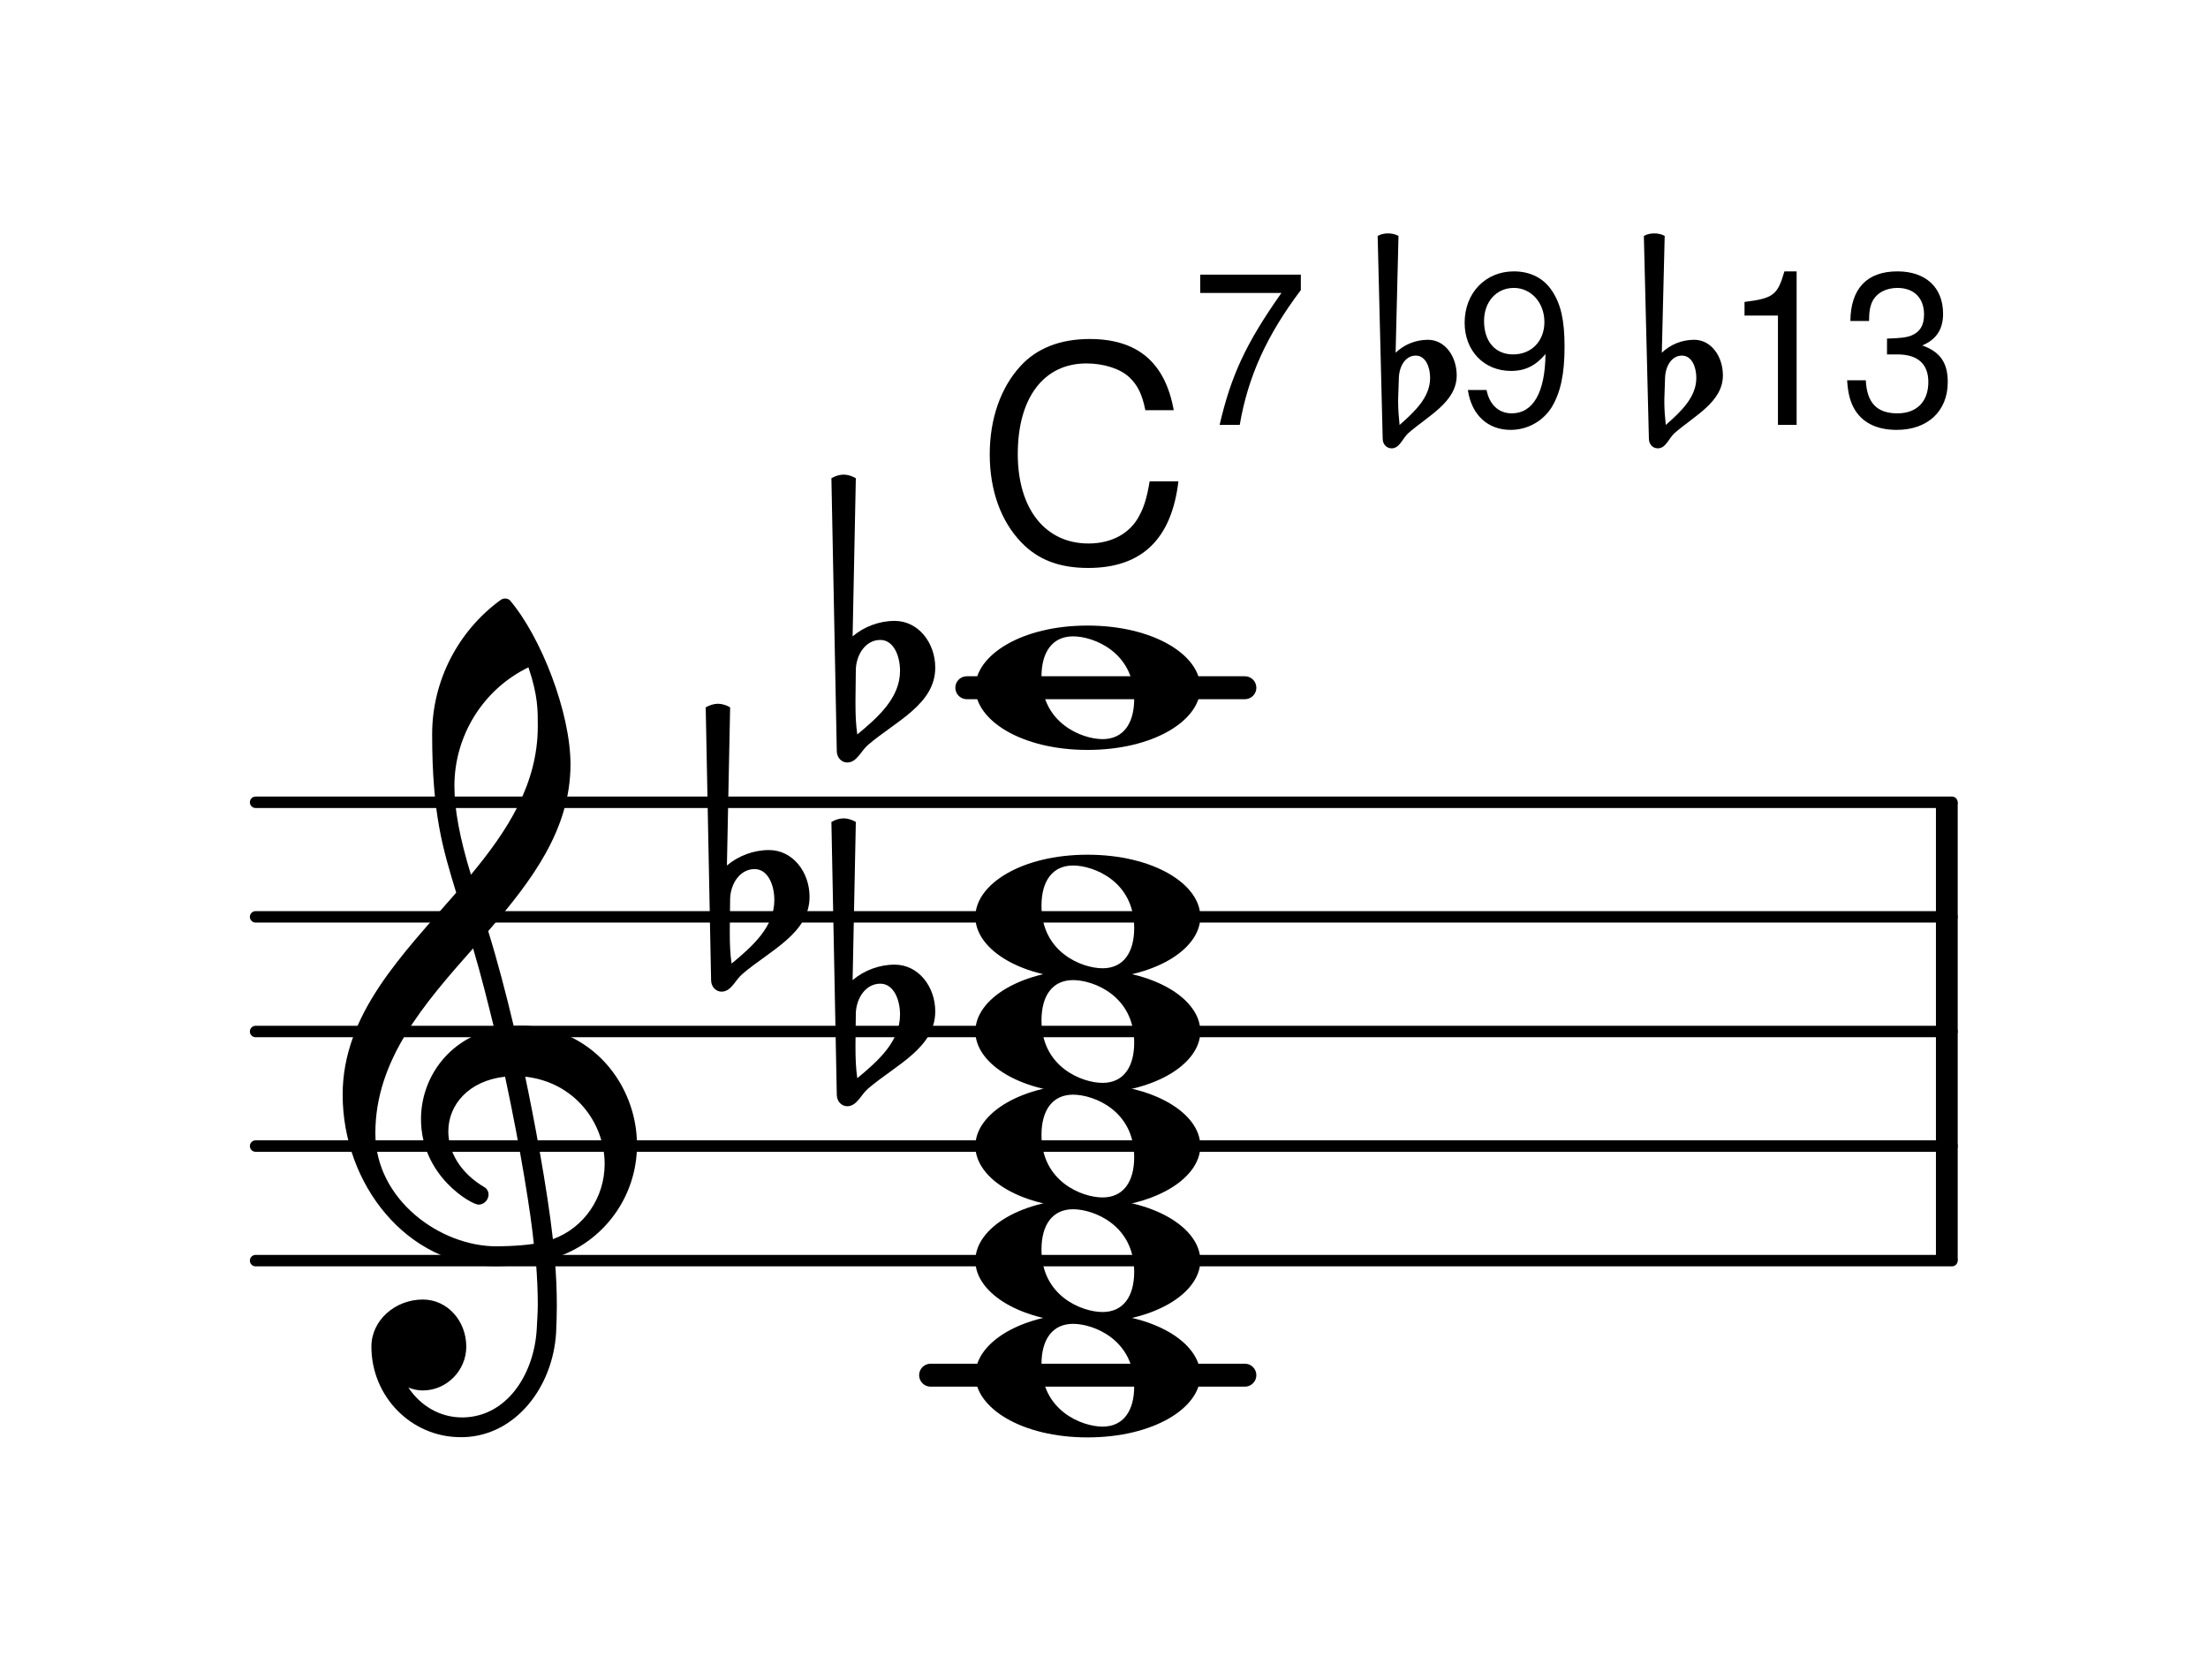
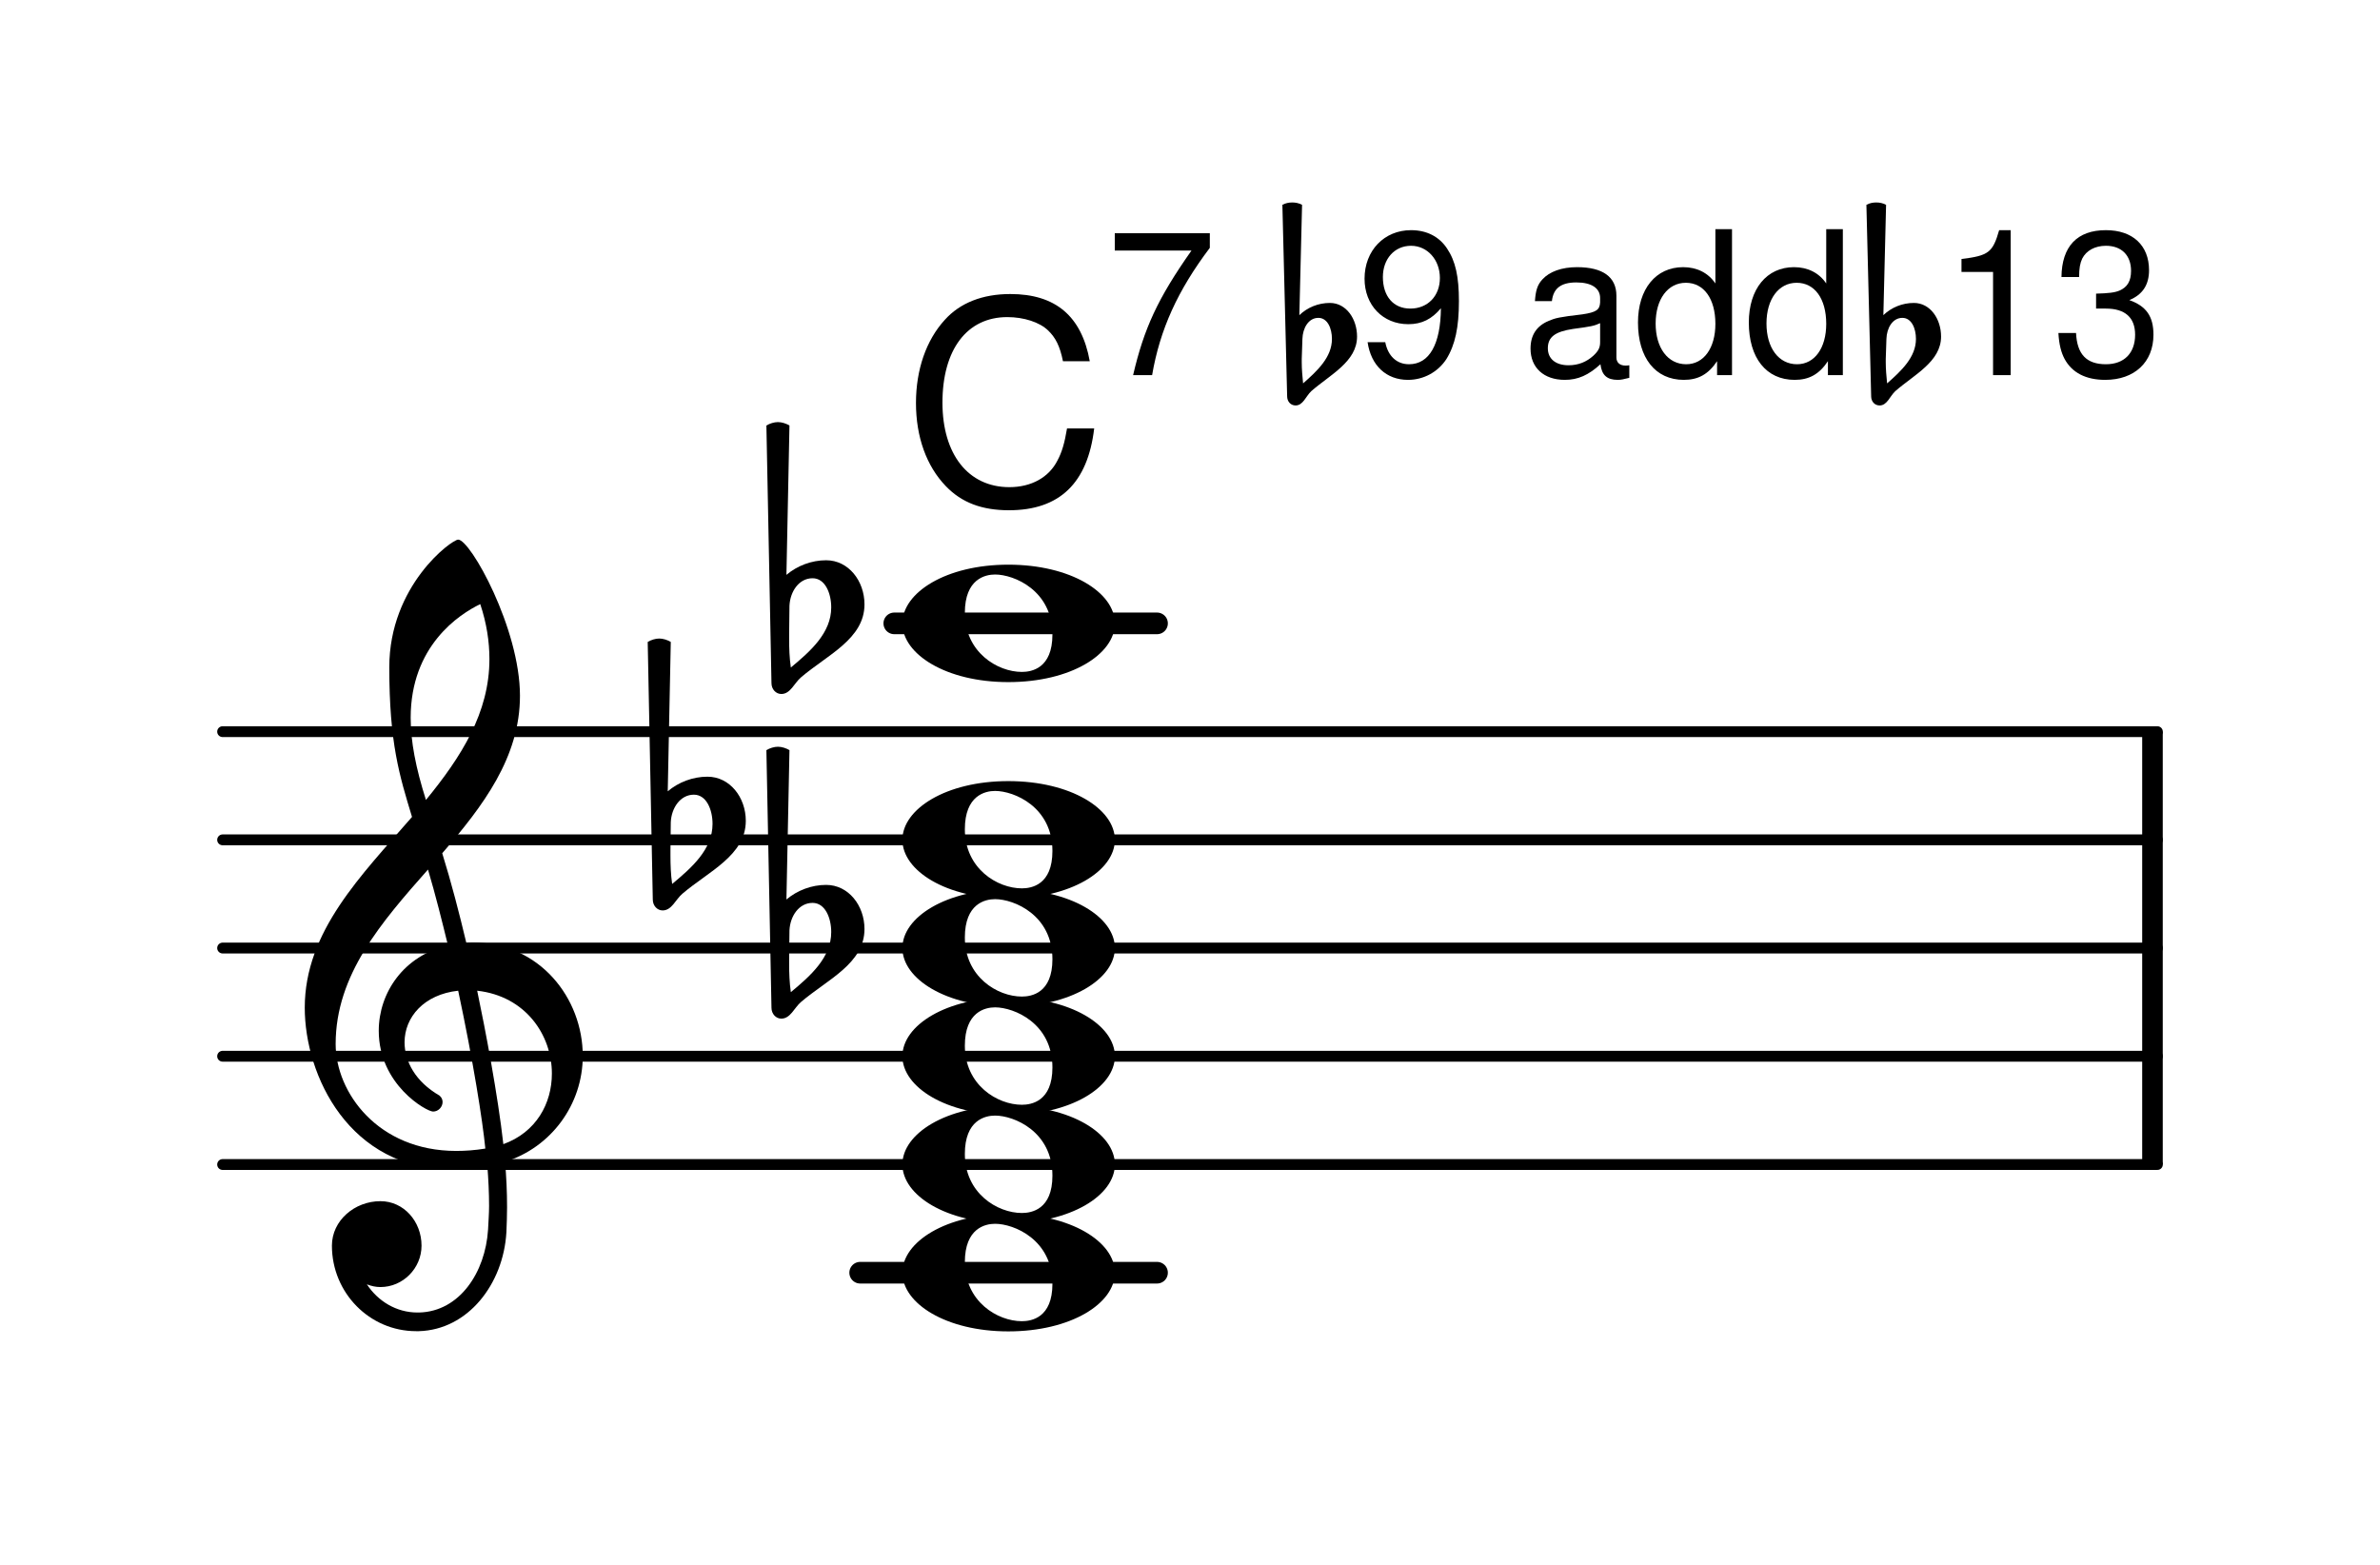
- <svg xmlns="http://www.w3.org/2000/svg" xmlns:xlink="http://www.w3.org/1999/xlink" width="96pt" height="73pt" viewBox="0 0 96 73">
+ <svg xmlns="http://www.w3.org/2000/svg" xmlns:xlink="http://www.w3.org/1999/xlink" width="109.551pt" height="72pt" viewBox="0 0 109.551 72">
  <defs>
    <g>
      <g id="glyph-0-0">
        <path d="M 8.625 -6.562 C 8.25 -8.641 7.047 -9.656 4.969 -9.656 C 3.688 -9.656 2.656 -9.25 1.953 -8.469 C 1.094 -7.531 0.625 -6.172 0.625 -4.641 C 0.625 -3.078 1.109 -1.734 2 -0.812 C 2.734 -0.047 3.672 0.297 4.906 0.297 C 7.234 0.297 8.531 -0.953 8.828 -3.469 L 7.578 -3.469 C 7.469 -2.812 7.344 -2.375 7.141 -2 C 6.75 -1.219 5.938 -0.766 4.922 -0.766 C 3.031 -0.766 1.844 -2.281 1.844 -4.656 C 1.844 -7.094 2.969 -8.594 4.828 -8.594 C 5.594 -8.594 6.312 -8.359 6.703 -7.984 C 7.047 -7.656 7.25 -7.266 7.391 -6.562 Z M 8.625 -6.562 " />
      </g>
      <g id="glyph-1-0">
        <path d="M 4.797 -6.531 L 0.422 -6.531 L 0.422 -5.734 L 3.953 -5.734 C 2.391 -3.516 1.766 -2.141 1.266 0 L 2.141 0 C 2.5 -2.094 3.312 -3.891 4.797 -5.859 Z M 4.797 -6.531 " />
      </g>
      <g id="glyph-1-1">
        <path d="M 0.484 -1.516 C 0.641 -0.438 1.344 0.219 2.344 0.219 C 3.062 0.219 3.719 -0.141 4.109 -0.734 C 4.516 -1.391 4.688 -2.203 4.688 -3.406 C 4.688 -4.531 4.531 -5.25 4.141 -5.828 C 3.781 -6.375 3.203 -6.672 2.484 -6.672 C 1.25 -6.672 0.344 -5.734 0.344 -4.438 C 0.344 -3.219 1.188 -2.344 2.359 -2.344 C 2.984 -2.344 3.438 -2.578 3.859 -3.078 C 3.844 -1.422 3.328 -0.5 2.391 -0.5 C 1.828 -0.5 1.422 -0.875 1.297 -1.516 Z M 2.484 -5.953 C 3.234 -5.953 3.812 -5.312 3.812 -4.469 C 3.812 -3.641 3.25 -3.062 2.453 -3.062 C 1.672 -3.062 1.188 -3.625 1.188 -4.516 C 1.188 -5.344 1.719 -5.953 2.484 -5.953 Z M 2.484 -5.953 " />
      </g>
      <g id="glyph-1-2">
+         <path d="M 4.938 -0.453 C 4.844 -0.438 4.812 -0.438 4.766 -0.438 C 4.5 -0.438 4.344 -0.578 4.344 -0.812 L 4.344 -3.656 C 4.344 -4.516 3.719 -4.969 2.531 -4.969 C 1.828 -4.969 1.266 -4.766 0.938 -4.406 C 0.703 -4.156 0.625 -3.875 0.594 -3.406 L 1.375 -3.406 C 1.438 -3.984 1.781 -4.266 2.5 -4.266 C 3.203 -4.266 3.594 -4 3.594 -3.547 L 3.594 -3.344 C 3.578 -3 3.406 -2.891 2.781 -2.797 C 1.703 -2.672 1.531 -2.625 1.234 -2.5 C 0.672 -2.266 0.391 -1.844 0.391 -1.219 C 0.391 -0.344 1 0.219 1.969 0.219 C 2.578 0.219 3.062 0 3.609 -0.5 C 3.672 0 3.906 0.219 4.406 0.219 C 4.578 0.219 4.672 0.188 4.938 0.125 Z M 3.594 -1.516 C 3.594 -1.266 3.516 -1.109 3.281 -0.891 C 2.969 -0.609 2.594 -0.453 2.141 -0.453 C 1.547 -0.453 1.188 -0.75 1.188 -1.234 C 1.188 -1.75 1.516 -2 2.344 -2.125 C 3.172 -2.234 3.328 -2.266 3.594 -2.391 Z M 3.594 -1.516 " />
+       </g>
+       <g id="glyph-1-3">
+         <path d="M 4.562 -6.719 L 3.797 -6.719 L 3.797 -4.219 C 3.469 -4.703 2.953 -4.969 2.312 -4.969 C 1.062 -4.969 0.234 -3.969 0.234 -2.422 C 0.234 -0.797 1.031 0.219 2.344 0.219 C 3 0.219 3.469 -0.031 3.875 -0.641 L 3.875 0 L 4.562 0 Z M 2.438 -4.25 C 3.266 -4.25 3.797 -3.516 3.797 -2.359 C 3.797 -1.25 3.266 -0.5 2.453 -0.5 C 1.609 -0.5 1.047 -1.25 1.047 -2.375 C 1.047 -3.5 1.609 -4.25 2.438 -4.25 Z M 2.438 -4.25 " />
+       </g>
+       <g id="glyph-1-4">
        <path d="M 2.391 -4.75 L 2.391 0 L 3.203 0 L 3.203 -6.672 L 2.672 -6.672 C 2.375 -5.641 2.188 -5.5 0.938 -5.344 L 0.938 -4.75 Z M 2.391 -4.75 " />
      </g>
-       <g id="glyph-1-3">
+       <g id="glyph-1-5">
        <path d="M 2.031 -3.062 L 2.484 -3.062 C 3.359 -3.062 3.828 -2.656 3.828 -1.859 C 3.828 -1.016 3.328 -0.5 2.484 -0.5 C 1.594 -0.5 1.156 -0.953 1.109 -1.938 L 0.297 -1.938 C 0.328 -1.406 0.422 -1.047 0.578 -0.75 C 0.922 -0.109 1.562 0.219 2.453 0.219 C 3.797 0.219 4.672 -0.594 4.672 -1.859 C 4.672 -2.703 4.344 -3.172 3.562 -3.453 C 4.172 -3.703 4.469 -4.156 4.469 -4.828 C 4.469 -5.969 3.719 -6.672 2.484 -6.672 C 1.156 -6.672 0.453 -5.922 0.438 -4.516 L 1.25 -4.516 C 1.25 -4.922 1.297 -5.156 1.391 -5.359 C 1.578 -5.734 1.984 -5.953 2.484 -5.953 C 3.203 -5.953 3.641 -5.516 3.641 -4.797 C 3.641 -4.328 3.469 -4.047 3.109 -3.891 C 2.891 -3.797 2.594 -3.766 2.031 -3.75 Z M 2.031 -3.062 " />
      </g>
      <g id="glyph-2-0">
        <path d="M 0.469 -0.547 C 0.484 -1.047 0.75 -1.516 1.203 -1.516 C 1.625 -1.516 1.828 -1.031 1.828 -0.547 C 1.828 0.297 1.156 0.922 0.5 1.5 C 0.469 1.172 0.438 0.859 0.438 0.531 L 0.438 0.375 Z M -0.453 -6.719 L -0.234 2.094 C -0.234 2.328 -0.078 2.516 0.156 2.516 C 0.5 2.516 0.625 2.094 0.875 1.859 C 1.75 1.094 2.984 0.5 2.984 -0.656 C 2.984 -1.469 2.484 -2.203 1.734 -2.203 C 1.203 -2.203 0.703 -2 0.328 -1.641 L 0.453 -6.719 C 0.312 -6.797 0.156 -6.828 0 -6.828 C -0.156 -6.828 -0.312 -6.797 -0.453 -6.719 Z M -0.453 -6.719 " />
      </g>
      <g id="glyph-3-0">
-         <path d="M 4.25 -2.234 C 5.141 -2.234 6.906 -1.547 6.906 0.484 C 6.906 1.547 6.438 2.234 5.531 2.234 C 4.641 2.234 2.875 1.547 2.875 -0.484 C 2.875 -1.547 3.344 -2.234 4.25 -2.234 Z M 4.875 -2.703 C 2.016 -2.703 0 -1.422 0 0 C 0 1.422 2.016 2.703 4.875 2.703 C 7.75 2.703 9.781 1.422 9.781 0 C 9.781 -1.422 7.75 -2.703 4.875 -2.703 Z M 4.875 -2.703 " />
+         <path d="M 6.906 0.516 C 6.906 2.078 5.938 2.234 5.5 2.234 C 4.375 2.234 2.875 1.328 2.875 -0.484 C 2.875 -2.047 3.812 -2.25 4.266 -2.25 C 5.141 -2.25 6.906 -1.516 6.906 0.516 Z M 4.875 -2.703 C 2.016 -2.703 0 -1.422 0 0 C 0 1.422 2.016 2.703 4.875 2.703 C 7.75 2.703 9.781 1.422 9.781 0 C 9.781 -1.422 7.75 -2.703 4.875 -2.703 Z M 4.875 -2.703 " />
      </g>
      <g id="glyph-3-1">
-         <path d="M 5.297 12.656 L 5.312 11.797 L 5.234 11.797 C 4.266 11.797 3.422 11.281 2.906 10.5 C 3.109 10.578 3.312 10.625 3.531 10.625 C 4.562 10.625 5.422 9.766 5.422 8.719 C 5.422 7.609 4.609 6.672 3.531 6.672 C 2.344 6.672 1.297 7.562 1.297 8.719 C 1.297 10.891 3.031 12.656 5.172 12.656 Z M 9.188 4.047 C 8.938 1.812 8.359 -1.234 7.984 -3.016 C 10.125 -2.781 11.438 -1.016 11.438 0.781 C 11.438 2.25 10.531 3.562 9.188 4.047 Z M 1.469 -0.562 C 1.469 -3.75 3.578 -6.172 5.719 -8.594 C 6.062 -7.438 6.359 -6.25 6.641 -5.094 C 4.609 -4.641 3.453 -2.922 3.453 -1.172 C 3.453 1.312 5.656 2.547 5.953 2.547 C 6.203 2.547 6.391 2.328 6.391 2.109 C 6.391 2.016 6.359 1.906 6.25 1.812 C 5.141 1.172 4.641 0.234 4.641 -0.641 C 4.641 -1.797 5.531 -2.844 7.109 -3.016 C 7.797 0.203 8.234 2.969 8.359 4.25 C 7.672 4.359 6.75 4.359 6.734 4.359 C 4.281 4.359 1.469 2.328 1.469 -0.562 Z M 4.984 -11.016 C 2.656 -8.328 0.047 -5.75 0.047 -2.234 C 0.047 1.641 2.828 5.219 6.672 5.219 C 7.562 5.219 8.344 5.078 8.453 5.062 C 8.5 5.672 8.531 6.281 8.531 6.891 C 8.531 7.25 8.5 7.625 8.484 7.984 C 8.359 9.953 7.172 11.75 5.312 11.797 L 5.297 12.656 C 7.562 12.594 9.188 10.484 9.328 8.109 C 9.344 7.734 9.359 7.328 9.359 6.953 C 9.359 6.25 9.328 5.562 9.266 4.859 C 11.375 4.188 12.844 2.219 12.844 -0.047 C 12.844 -2.688 10.844 -5.234 7.75 -5.234 C 7.625 -5.234 7.531 -5.219 7.484 -5.219 C 7.156 -6.594 6.797 -7.984 6.375 -9.344 C 8.25 -11.516 9.953 -13.75 9.953 -16.594 C 9.953 -18.844 8.672 -22.141 7.312 -23.734 C 7.188 -23.828 7.031 -23.828 6.906 -23.734 C 5.047 -22.375 3.938 -20.203 3.938 -17.906 C 3.938 -14.406 4.406 -12.922 4.984 -11.016 Z M 8.531 -18.25 C 8.531 -15.734 7.219 -13.719 5.625 -11.797 C 5.141 -13.375 4.906 -14.625 4.906 -15.656 C 4.906 -17.844 6.156 -19.859 8.125 -20.812 C 8.547 -19.562 8.531 -18.922 8.531 -18.25 Z M 8.531 -18.25 " />
+         <path d="M 5.297 12.656 L 5.312 11.797 L 5.234 11.797 C 4.266 11.797 3.422 11.281 2.906 10.5 C 3.109 10.578 3.312 10.625 3.531 10.625 C 4.562 10.625 5.422 9.766 5.422 8.719 C 5.422 7.609 4.609 6.672 3.531 6.672 C 2.344 6.672 1.297 7.562 1.297 8.719 C 1.297 10.891 3.031 12.656 5.172 12.656 Z M 7.984 -3.016 C 10.219 -2.766 11.422 -0.969 11.422 0.797 C 11.422 2.172 10.703 3.5 9.188 4.047 C 8.938 1.812 8.359 -1.234 7.984 -3.016 Z M 1.469 -0.562 C 1.469 -3.75 3.578 -6.172 5.719 -8.594 C 6.062 -7.438 6.359 -6.25 6.641 -5.094 C 4.609 -4.641 3.453 -2.922 3.453 -1.172 C 3.453 1.312 5.656 2.547 5.953 2.547 C 6.203 2.547 6.391 2.328 6.391 2.109 C 6.391 2.016 6.359 1.906 6.25 1.812 C 5.141 1.172 4.641 0.234 4.641 -0.641 C 4.641 -1.797 5.531 -2.844 7.109 -3.016 C 7.797 0.203 8.234 2.969 8.359 4.25 C 7.891 4.328 7.438 4.359 7.016 4.359 C 3.422 4.359 1.469 1.672 1.469 -0.562 Z M 7.109 -23.781 C 6.812 -23.781 3.938 -21.672 3.938 -17.906 C 3.938 -14.406 4.406 -12.922 4.984 -11.016 C 2.656 -8.328 0.047 -5.75 0.047 -2.234 C 0.047 0.891 2.094 5.219 6.859 5.219 C 7.344 5.219 7.891 5.156 8.453 5.062 C 8.5 5.672 8.531 6.281 8.531 6.891 C 8.531 7.25 8.5 7.625 8.484 7.984 C 8.359 9.953 7.172 11.75 5.312 11.797 L 5.297 12.656 C 7.562 12.594 9.188 10.484 9.328 8.109 C 9.344 7.734 9.359 7.328 9.359 6.953 C 9.359 6.25 9.328 5.562 9.266 4.859 C 11.375 4.203 12.844 2.234 12.844 -0.016 C 12.844 -2.672 10.859 -5.234 7.766 -5.234 C 7.688 -5.234 7.594 -5.219 7.484 -5.219 C 7.156 -6.594 6.797 -7.984 6.375 -9.344 C 8.25 -11.516 9.953 -13.75 9.953 -16.594 C 9.953 -19.688 7.672 -23.781 7.109 -23.781 Z M 4.922 -15.578 C 4.922 -18.891 7.156 -20.344 8.125 -20.812 C 8.422 -19.922 8.547 -19.078 8.547 -18.281 C 8.547 -15.812 7.25 -13.781 5.625 -11.797 C 5.156 -13.281 4.922 -14.484 4.922 -15.578 Z M 4.922 -15.578 " />
      </g>
      <g id="glyph-3-2">
        <path d="M 0.531 -0.812 C 0.562 -1.469 0.969 -2.078 1.594 -2.078 C 2.172 -2.078 2.453 -1.391 2.453 -0.734 C 2.453 0.438 1.5 1.281 0.594 2.031 C 0.531 1.594 0.516 1.156 0.516 0.719 L 0.516 0.5 Z M -0.297 2.75 C -0.297 3.031 -0.094 3.25 0.156 3.25 C 0.578 3.25 0.75 2.75 1.062 2.484 C 2.266 1.453 3.984 0.719 3.984 -0.875 C 3.984 -1.953 3.25 -2.906 2.219 -2.906 C 1.547 -2.906 0.891 -2.656 0.391 -2.234 L 0.531 -9.109 C 0.375 -9.203 0.172 -9.266 0 -9.266 C -0.172 -9.266 -0.375 -9.203 -0.531 -9.109 Z M -0.297 2.75 " />
      </g>
    </g>
  </defs>
-   <path fill="none" stroke-width="9.465" stroke-linecap="butt" stroke-linejoin="miter" stroke="rgb(0%, 0%, 0%)" stroke-opacity="1" stroke-miterlimit="10" d="M 1446.445 7781.953 L 1446.445 7981.211 " transform="matrix(0.1, 0, 0, -0.1, -60, 833)" />
-   <path fill="none" stroke-width="9.963" stroke-linecap="round" stroke-linejoin="miter" stroke="rgb(0%, 0%, 0%)" stroke-opacity="1" stroke-miterlimit="10" d="M 1020.352 8031.016 L 1141.25 8031.016 " transform="matrix(0.1, 0, 0, -0.1, -60, 833)" />
-   <path fill="none" stroke-width="9.963" stroke-linecap="round" stroke-linejoin="miter" stroke="rgb(0%, 0%, 0%)" stroke-opacity="1" stroke-miterlimit="10" d="M 1004.609 7732.148 L 1141.25 7732.148 " transform="matrix(0.1, 0, 0, -0.1, -60, 833)" />
-   <path fill="none" stroke-width="4.981" stroke-linecap="round" stroke-linejoin="miter" stroke="rgb(0%, 0%, 0%)" stroke-opacity="1" stroke-miterlimit="10" d="M 711.133 7781.953 L 1448.672 7781.953 " transform="matrix(0.1, 0, 0, -0.1, -60, 833)" />
-   <path fill="none" stroke-width="4.981" stroke-linecap="round" stroke-linejoin="miter" stroke="rgb(0%, 0%, 0%)" stroke-opacity="1" stroke-miterlimit="10" d="M 711.133 7831.758 L 1448.672 7831.758 " transform="matrix(0.1, 0, 0, -0.1, -60, 833)" />
-   <path fill="none" stroke-width="4.981" stroke-linecap="round" stroke-linejoin="miter" stroke="rgb(0%, 0%, 0%)" stroke-opacity="1" stroke-miterlimit="10" d="M 711.133 7881.562 L 1448.672 7881.562 " transform="matrix(0.1, 0, 0, -0.1, -60, 833)" />
-   <path fill="none" stroke-width="4.981" stroke-linecap="round" stroke-linejoin="miter" stroke="rgb(0%, 0%, 0%)" stroke-opacity="1" stroke-miterlimit="10" d="M 711.133 7931.406 L 1448.672 7931.406 " transform="matrix(0.1, 0, 0, -0.1, -60, 833)" />
-   <path fill="none" stroke-width="4.981" stroke-linecap="round" stroke-linejoin="miter" stroke="rgb(0%, 0%, 0%)" stroke-opacity="1" stroke-miterlimit="10" d="M 711.133 7981.211 L 1448.672 7981.211 " transform="matrix(0.1, 0, 0, -0.1, -60, 833)" />
+   <path fill="none" stroke-width="9.465" stroke-linecap="butt" stroke-linejoin="miter" stroke="rgb(0%, 0%, 0%)" stroke-opacity="1" stroke-miterlimit="10" d="M 1741.211 7643.945 L 1741.211 7843.203 " transform="matrix(0.1, 0, 0, -0.1, -75.04297, 818)" />
+   <path fill="none" stroke-width="9.963" stroke-linecap="round" stroke-linejoin="miter" stroke="rgb(0%, 0%, 0%)" stroke-opacity="1" stroke-miterlimit="10" d="M 1162.07 7893.047 L 1283.008 7893.047 " transform="matrix(0.1, 0, 0, -0.1, -75.04297, 818)" />
+   <path fill="none" stroke-width="9.963" stroke-linecap="round" stroke-linejoin="miter" stroke="rgb(0%, 0%, 0%)" stroke-opacity="1" stroke-miterlimit="10" d="M 1146.367 7594.141 L 1283.008 7594.141 " transform="matrix(0.1, 0, 0, -0.1, -75.04297, 818)" />
+   <path fill="none" stroke-width="4.981" stroke-linecap="round" stroke-linejoin="miter" stroke="rgb(0%, 0%, 0%)" stroke-opacity="1" stroke-miterlimit="10" d="M 852.891 7643.945 L 1743.477 7643.945 " transform="matrix(0.1, 0, 0, -0.1, -75.04297, 818)" />
+   <path fill="none" stroke-width="4.981" stroke-linecap="round" stroke-linejoin="miter" stroke="rgb(0%, 0%, 0%)" stroke-opacity="1" stroke-miterlimit="10" d="M 852.891 7693.789 L 1743.477 7693.789 " transform="matrix(0.1, 0, 0, -0.1, -75.04297, 818)" />
+   <path fill="none" stroke-width="4.981" stroke-linecap="round" stroke-linejoin="miter" stroke="rgb(0%, 0%, 0%)" stroke-opacity="1" stroke-miterlimit="10" d="M 852.891 7743.594 L 1743.477 7743.594 " transform="matrix(0.1, 0, 0, -0.1, -75.04297, 818)" />
+   <path fill="none" stroke-width="4.981" stroke-linecap="round" stroke-linejoin="miter" stroke="rgb(0%, 0%, 0%)" stroke-opacity="1" stroke-miterlimit="10" d="M 852.891 7793.398 L 1743.477 7793.398 " transform="matrix(0.1, 0, 0, -0.1, -75.04297, 818)" />
+   <path fill="none" stroke-width="4.981" stroke-linecap="round" stroke-linejoin="miter" stroke="rgb(0%, 0%, 0%)" stroke-opacity="1" stroke-miterlimit="10" d="M 852.891 7843.203 L 1743.477 7843.203 " transform="matrix(0.1, 0, 0, -0.1, -75.04297, 818)" />
  <g fill="rgb(0%, 0%, 0%)" fill-opacity="1">
-     <use xlink:href="#glyph-0-0" x="42.407" y="24.394" />
+     <use xlink:href="#glyph-0-0" x="41.537" y="23.191" />
  </g>
  <g fill="rgb(0%, 0%, 0%)" fill-opacity="1">
-     <use xlink:href="#glyph-1-0" x="51.761" y="18.47" />
+     <use xlink:href="#glyph-1-0" x="50.891" y="17.267" />
  </g>
  <g fill="rgb(0%, 0%, 0%)" fill-opacity="1">
-     <use xlink:href="#glyph-2-0" x="60.351" y="16.975" />
+     <use xlink:href="#glyph-2-0" x="59.481" y="16.148" />
  </g>
  <g fill="rgb(0%, 0%, 0%)" fill-opacity="1">
-     <use xlink:href="#glyph-1-1" x="63.336" y="18.47" />
+     <use xlink:href="#glyph-1-1" x="62.466" y="17.267" />
  </g>
  <g fill="rgb(0%, 0%, 0%)" fill-opacity="1">
-     <use xlink:href="#glyph-2-0" x="71.925" y="16.975" />
+     <use xlink:href="#glyph-1-2" x="70.059" y="17.267" />
  </g>
  <g fill="rgb(0%, 0%, 0%)" fill-opacity="1">
-     <use xlink:href="#glyph-1-2" x="74.911" y="18.47" />
+     <use xlink:href="#glyph-1-3" x="75.162" y="17.267" />
  </g>
  <g fill="rgb(0%, 0%, 0%)" fill-opacity="1">
-     <use xlink:href="#glyph-1-3" x="80.013" y="18.47" />
+     <use xlink:href="#glyph-1-3" x="80.264" y="17.267" />
  </g>
  <g fill="rgb(0%, 0%, 0%)" fill-opacity="1">
-     <use xlink:href="#glyph-3-0" x="42.407" y="59.787" />
+     <use xlink:href="#glyph-2-0" x="86.363" y="16.148" />
  </g>
  <g fill="rgb(0%, 0%, 0%)" fill-opacity="1">
-     <use xlink:href="#glyph-3-0" x="42.407" y="54.805" />
+     <use xlink:href="#glyph-1-4" x="89.349" y="17.267" />
  </g>
  <g fill="rgb(0%, 0%, 0%)" fill-opacity="1">
-     <use xlink:href="#glyph-3-0" x="42.407" y="49.824" />
+     <use xlink:href="#glyph-1-5" x="94.451" y="17.267" />
  </g>
  <g fill="rgb(0%, 0%, 0%)" fill-opacity="1">
-     <use xlink:href="#glyph-3-0" x="42.407" y="44.843" />
+     <use xlink:href="#glyph-3-0" x="41.537" y="58.584" />
  </g>
  <g fill="rgb(0%, 0%, 0%)" fill-opacity="1">
-     <use xlink:href="#glyph-3-0" x="42.407" y="39.861" />
+     <use xlink:href="#glyph-3-0" x="41.537" y="53.603" />
  </g>
  <g fill="rgb(0%, 0%, 0%)" fill-opacity="1">
-     <use xlink:href="#glyph-3-0" x="42.407" y="29.899" />
+     <use xlink:href="#glyph-3-0" x="41.537" y="48.621" />
  </g>
  <g fill="rgb(0%, 0%, 0%)" fill-opacity="1">
-     <use xlink:href="#glyph-3-1" x="14.851" y="49.824" />
+     <use xlink:href="#glyph-3-0" x="41.537" y="43.64" />
  </g>
  <g fill="rgb(0%, 0%, 0%)" fill-opacity="1">
-     <use xlink:href="#glyph-3-2" x="36.679" y="44.843" />
+     <use xlink:href="#glyph-3-0" x="41.537" y="38.659" />
  </g>
  <g fill="rgb(0%, 0%, 0%)" fill-opacity="1">
-     <use xlink:href="#glyph-3-2" x="31.214" y="39.861" />
+     <use xlink:href="#glyph-3-0" x="41.537" y="28.696" />
  </g>
  <g fill="rgb(0%, 0%, 0%)" fill-opacity="1">
-     <use xlink:href="#glyph-3-2" x="36.679" y="29.899" />
+     <use xlink:href="#glyph-3-1" x="13.981" y="48.621" />
+   </g>
+   <g fill="rgb(0%, 0%, 0%)" fill-opacity="1">
+     <use xlink:href="#glyph-3-2" x="35.808" y="43.64" />
+   </g>
+   <g fill="rgb(0%, 0%, 0%)" fill-opacity="1">
+     <use xlink:href="#glyph-3-2" x="30.345" y="38.659" />
+   </g>
+   <g fill="rgb(0%, 0%, 0%)" fill-opacity="1">
+     <use xlink:href="#glyph-3-2" x="35.808" y="28.696" />
  </g>
</svg>
